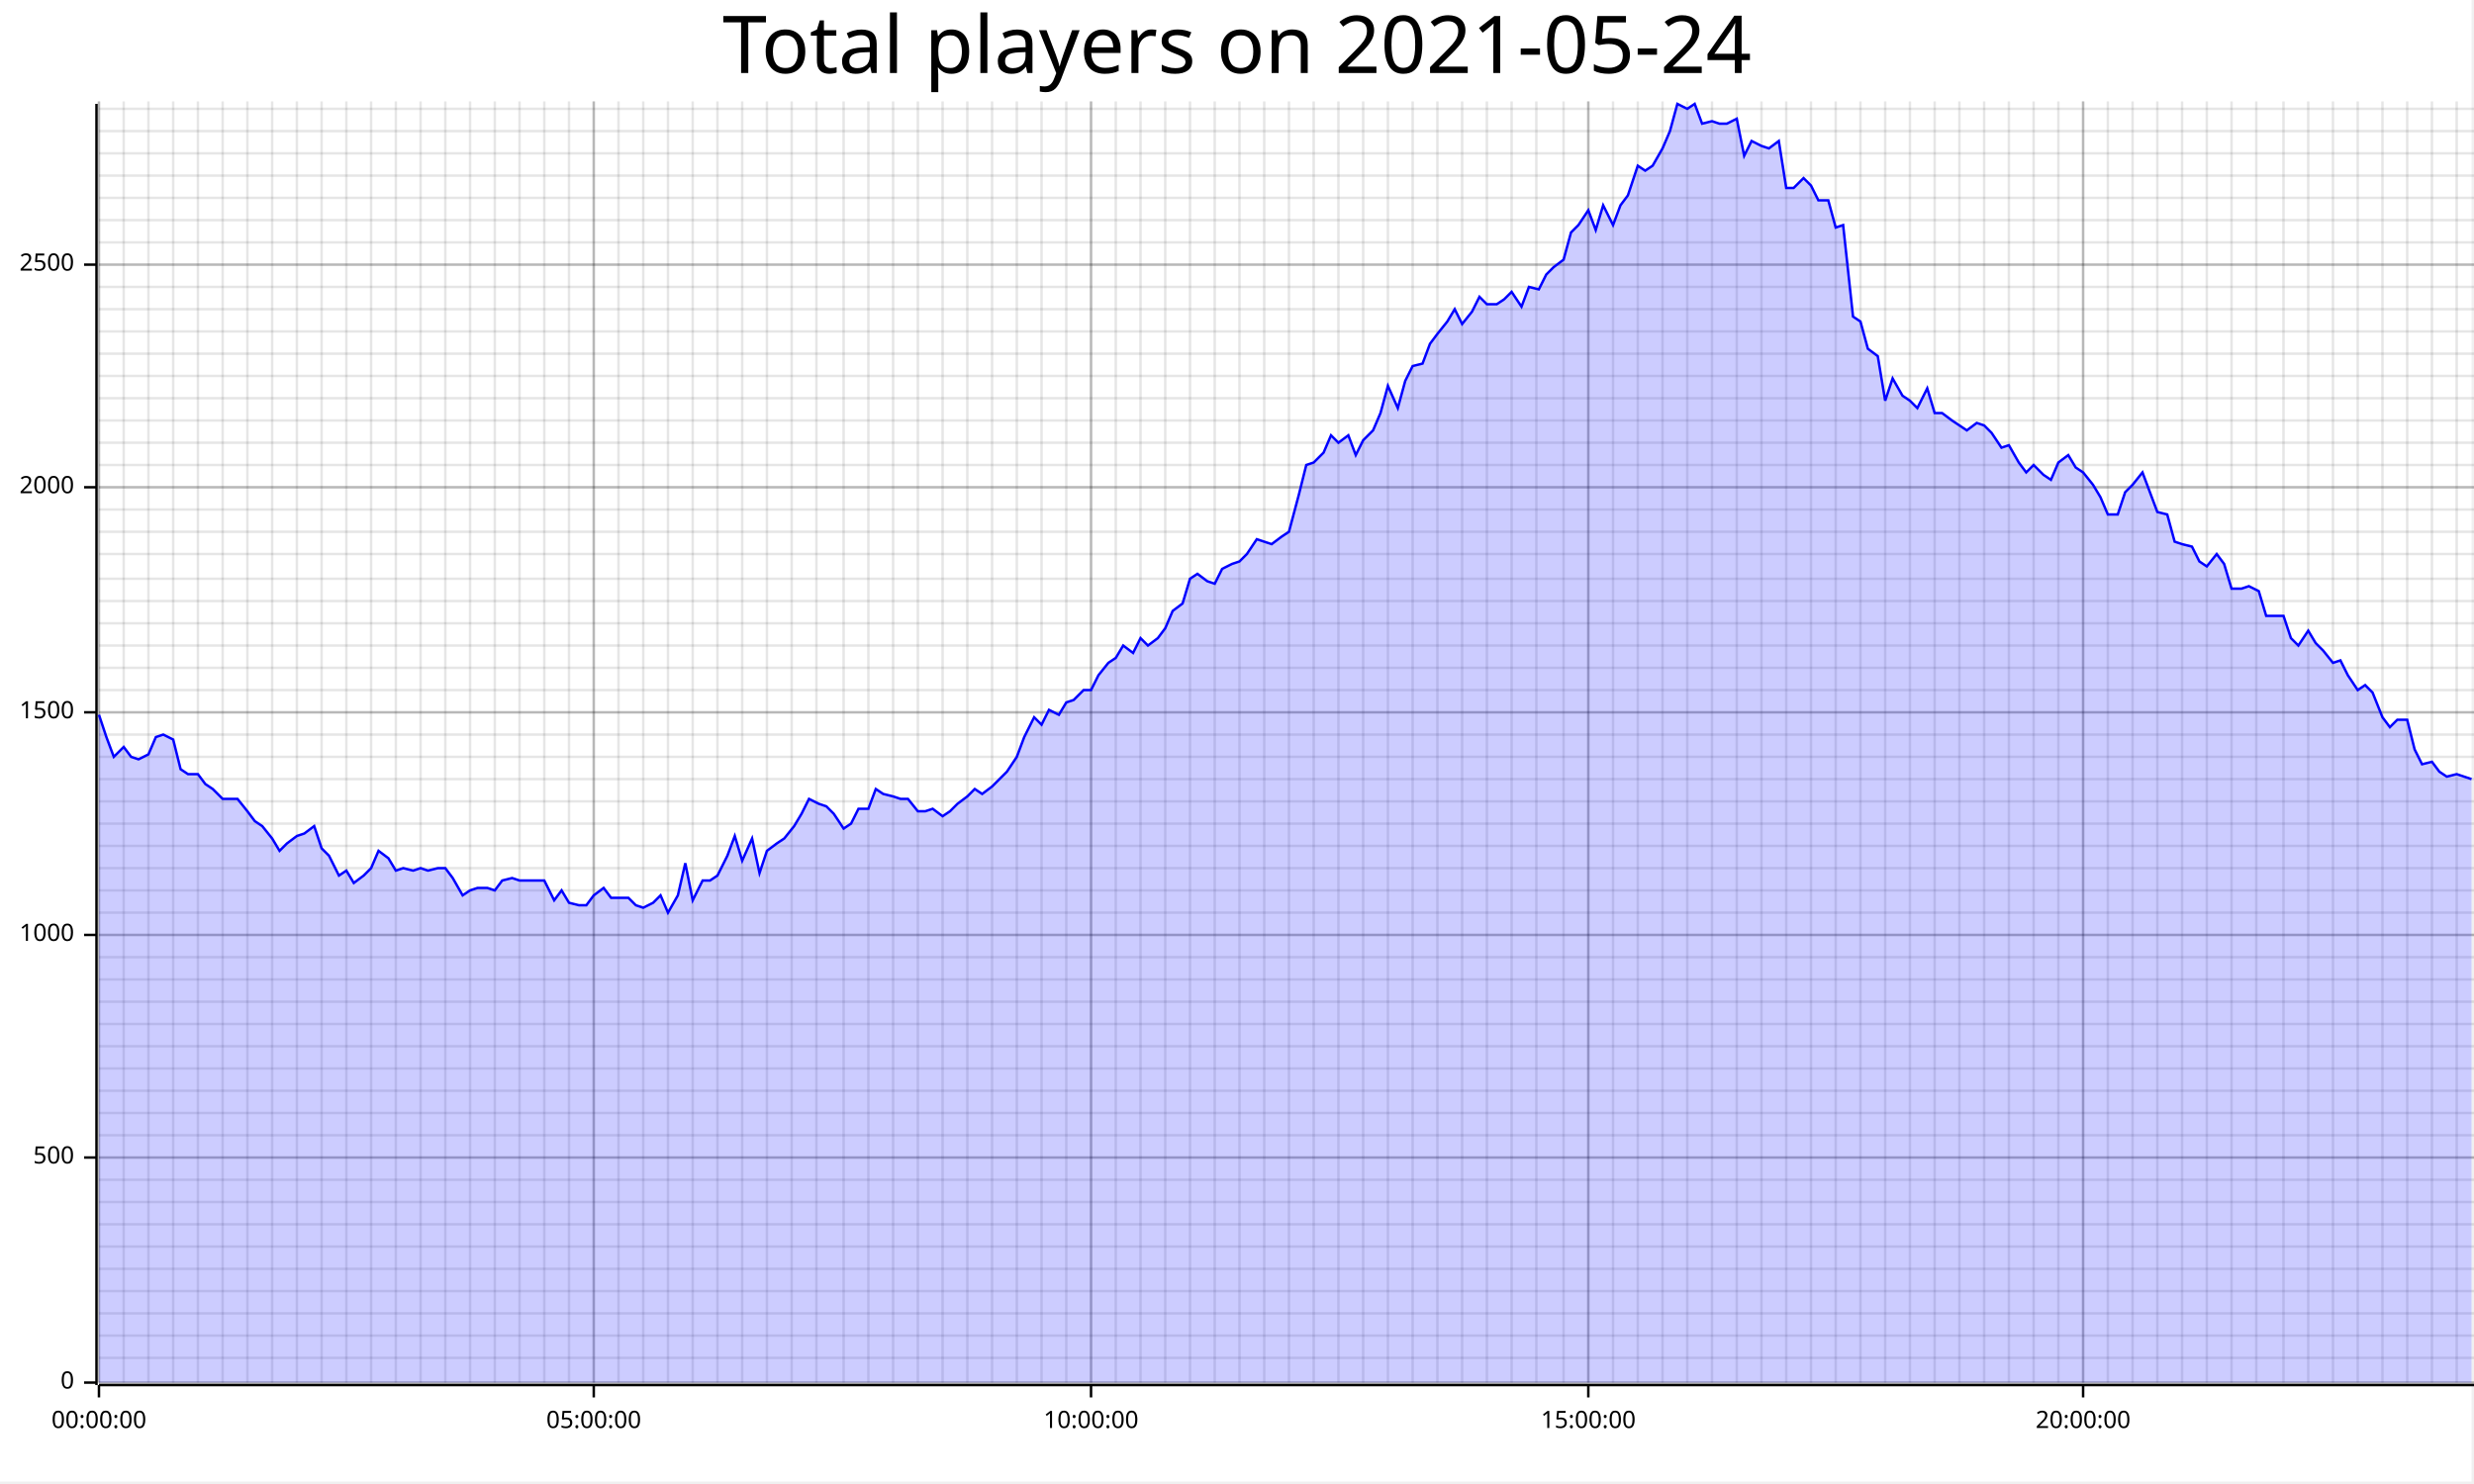
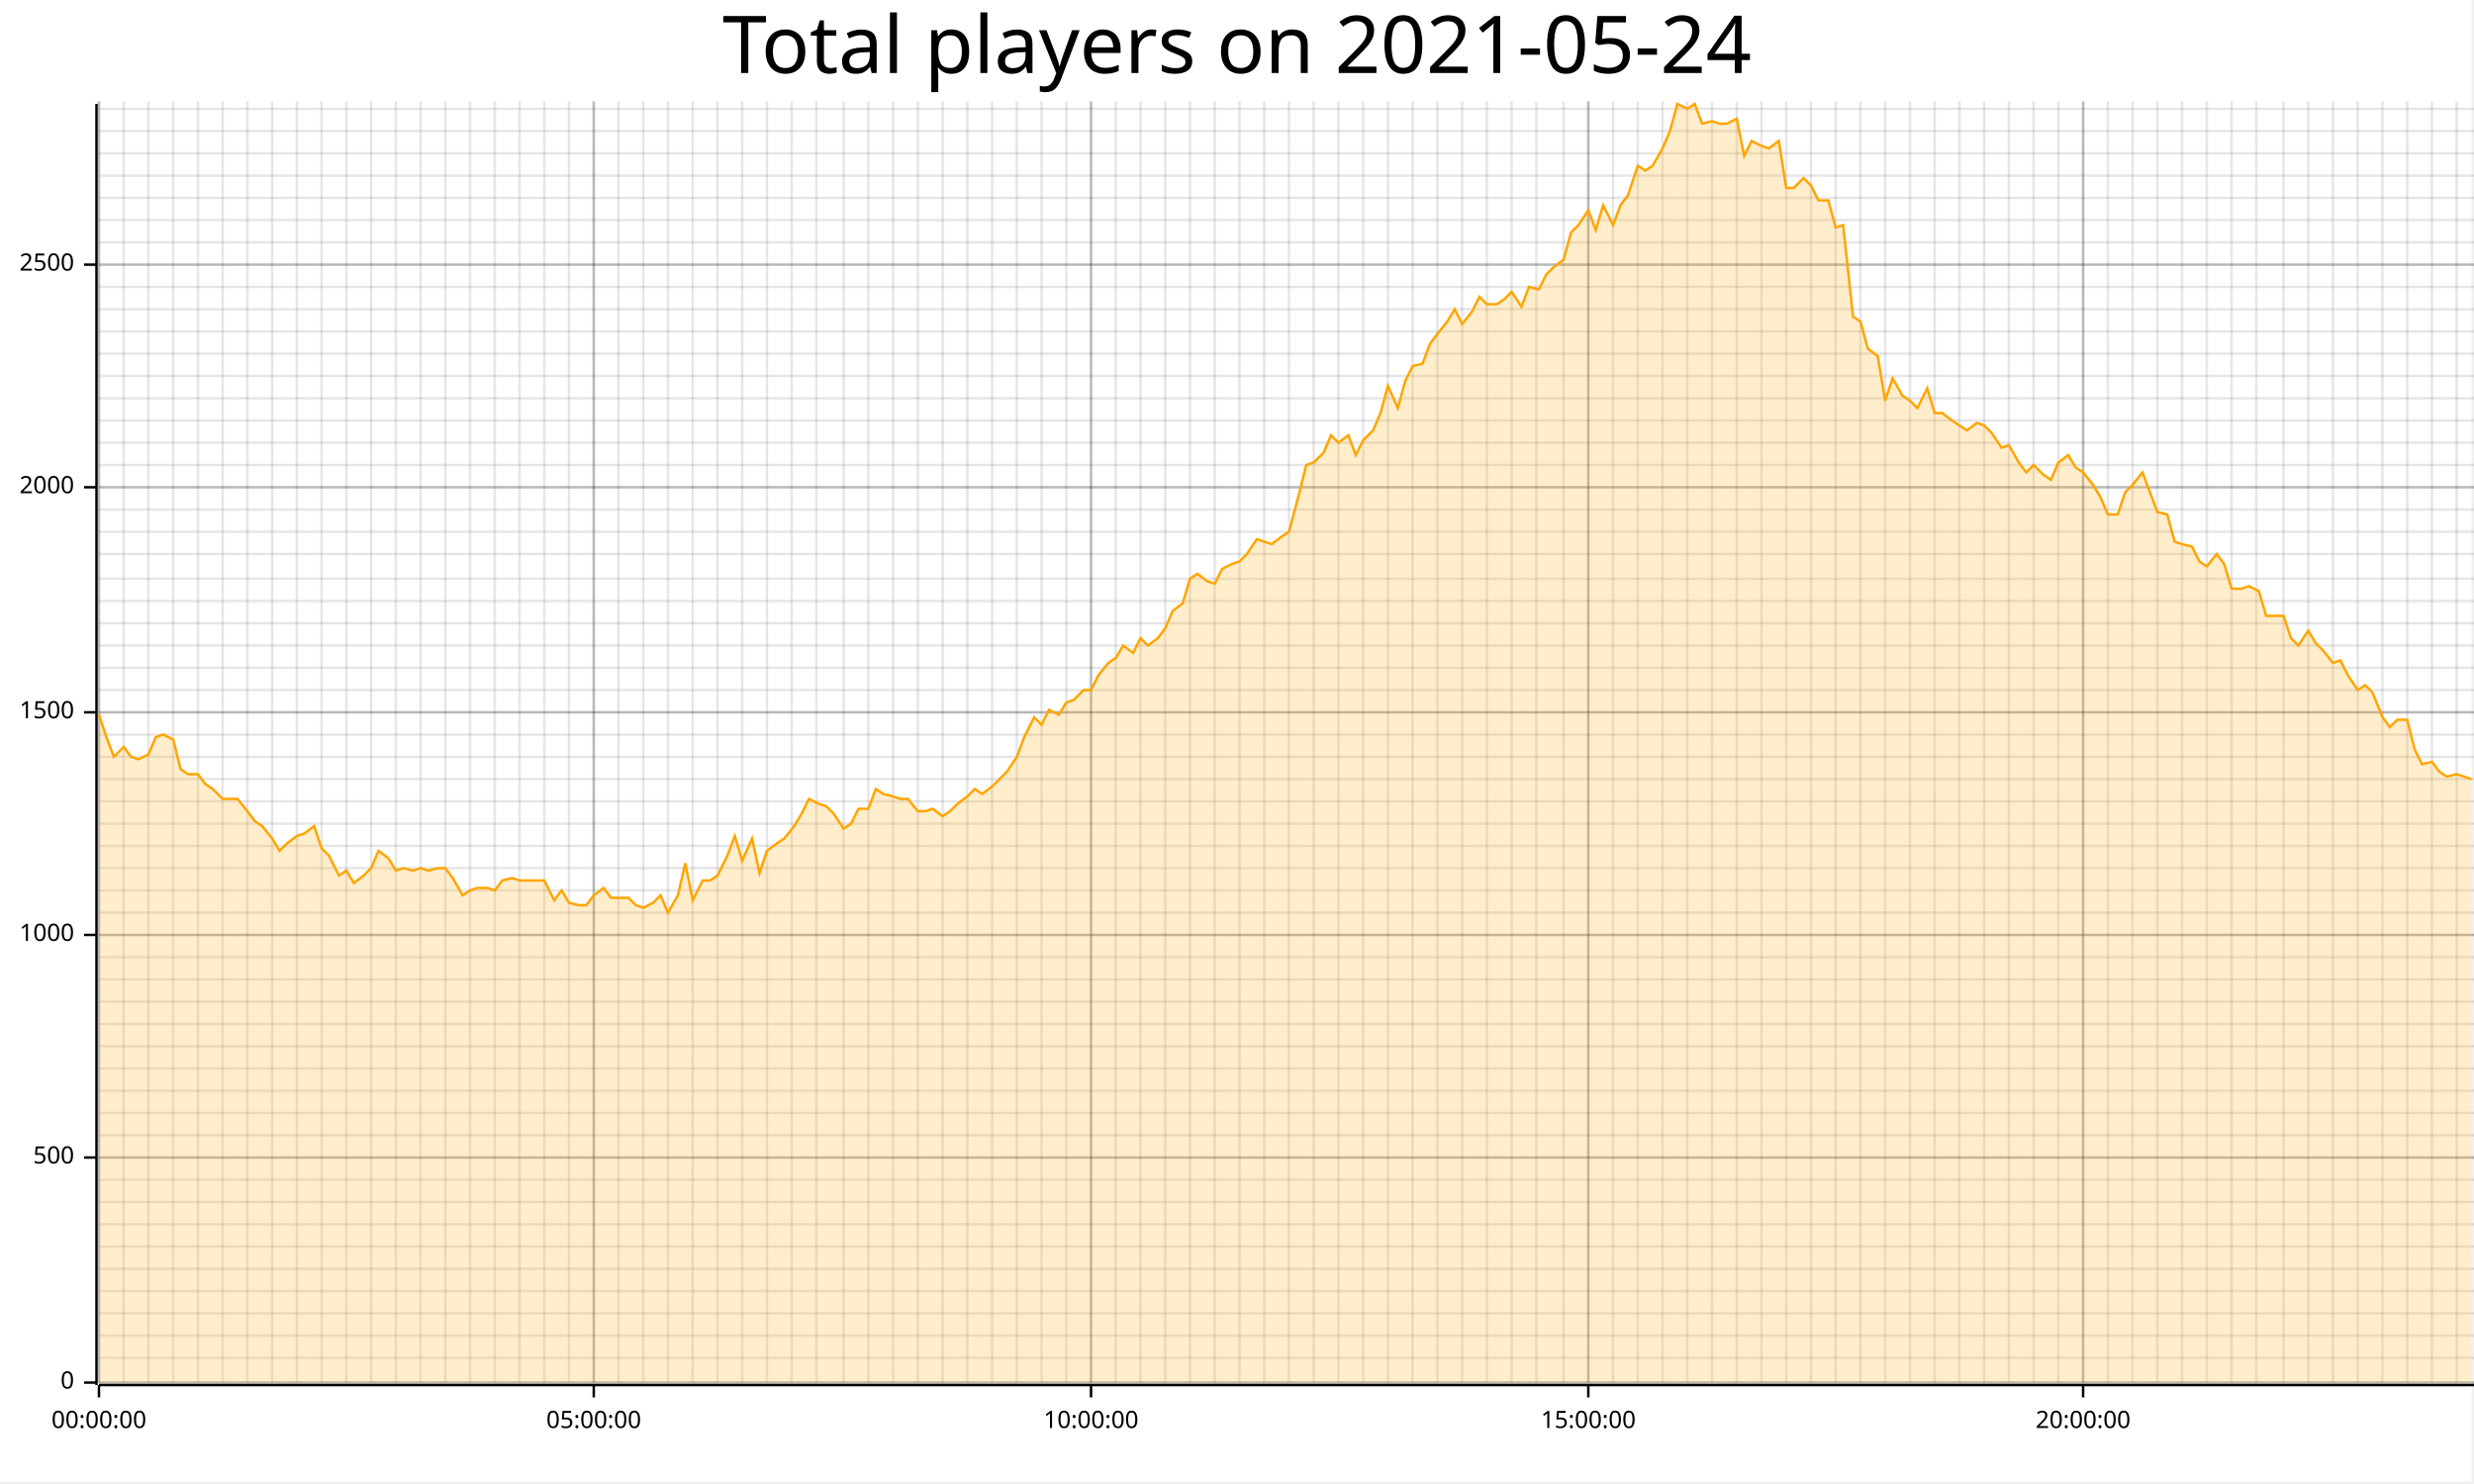
<svg xmlns="http://www.w3.org/2000/svg" width="1000" height="600" viewBox="0 0 1000 600">
  <rect x="0" y="0" width="999" height="599" opacity="1" fill="#FFFFFF" stroke="none" />
  <text x="500" y="5" dy="0.76em" text-anchor="middle" font-family="sans-serif" font-size="32.258" opacity="1" fill="#000000">
Total players on 2021-05-24
</text>
  <line opacity="0.1" stroke="#000000" stroke-width="1" x1="40" y1="559" x2="40" y2="41" />
  <line opacity="0.1" stroke="#000000" stroke-width="1" x1="50" y1="559" x2="50" y2="41" />
  <line opacity="0.1" stroke="#000000" stroke-width="1" x1="60" y1="559" x2="60" y2="41" />
  <line opacity="0.1" stroke="#000000" stroke-width="1" x1="70" y1="559" x2="70" y2="41" />
  <line opacity="0.1" stroke="#000000" stroke-width="1" x1="80" y1="559" x2="80" y2="41" />
  <line opacity="0.1" stroke="#000000" stroke-width="1" x1="90" y1="559" x2="90" y2="41" />
  <line opacity="0.1" stroke="#000000" stroke-width="1" x1="100" y1="559" x2="100" y2="41" />
  <line opacity="0.1" stroke="#000000" stroke-width="1" x1="110" y1="559" x2="110" y2="41" />
  <line opacity="0.1" stroke="#000000" stroke-width="1" x1="120" y1="559" x2="120" y2="41" />
  <line opacity="0.1" stroke="#000000" stroke-width="1" x1="130" y1="559" x2="130" y2="41" />
  <line opacity="0.1" stroke="#000000" stroke-width="1" x1="140" y1="559" x2="140" y2="41" />
  <line opacity="0.1" stroke="#000000" stroke-width="1" x1="150" y1="559" x2="150" y2="41" />
  <line opacity="0.1" stroke="#000000" stroke-width="1" x1="160" y1="559" x2="160" y2="41" />
  <line opacity="0.1" stroke="#000000" stroke-width="1" x1="170" y1="559" x2="170" y2="41" />
  <line opacity="0.1" stroke="#000000" stroke-width="1" x1="180" y1="559" x2="180" y2="41" />
  <line opacity="0.1" stroke="#000000" stroke-width="1" x1="190" y1="559" x2="190" y2="41" />
  <line opacity="0.1" stroke="#000000" stroke-width="1" x1="200" y1="559" x2="200" y2="41" />
  <line opacity="0.1" stroke="#000000" stroke-width="1" x1="210" y1="559" x2="210" y2="41" />
  <line opacity="0.1" stroke="#000000" stroke-width="1" x1="220" y1="559" x2="220" y2="41" />
  <line opacity="0.1" stroke="#000000" stroke-width="1" x1="230" y1="559" x2="230" y2="41" />
  <line opacity="0.1" stroke="#000000" stroke-width="1" x1="240" y1="559" x2="240" y2="41" />
  <line opacity="0.1" stroke="#000000" stroke-width="1" x1="250" y1="559" x2="250" y2="41" />
  <line opacity="0.1" stroke="#000000" stroke-width="1" x1="260" y1="559" x2="260" y2="41" />
  <line opacity="0.1" stroke="#000000" stroke-width="1" x1="270" y1="559" x2="270" y2="41" />
  <line opacity="0.1" stroke="#000000" stroke-width="1" x1="280" y1="559" x2="280" y2="41" />
  <line opacity="0.1" stroke="#000000" stroke-width="1" x1="290" y1="559" x2="290" y2="41" />
  <line opacity="0.1" stroke="#000000" stroke-width="1" x1="300" y1="559" x2="300" y2="41" />
  <line opacity="0.1" stroke="#000000" stroke-width="1" x1="310" y1="559" x2="310" y2="41" />
  <line opacity="0.1" stroke="#000000" stroke-width="1" x1="320" y1="559" x2="320" y2="41" />
  <line opacity="0.1" stroke="#000000" stroke-width="1" x1="330" y1="559" x2="330" y2="41" />
  <line opacity="0.1" stroke="#000000" stroke-width="1" x1="341" y1="559" x2="341" y2="41" />
  <line opacity="0.1" stroke="#000000" stroke-width="1" x1="351" y1="559" x2="351" y2="41" />
  <line opacity="0.1" stroke="#000000" stroke-width="1" x1="361" y1="559" x2="361" y2="41" />
  <line opacity="0.1" stroke="#000000" stroke-width="1" x1="371" y1="559" x2="371" y2="41" />
  <line opacity="0.1" stroke="#000000" stroke-width="1" x1="381" y1="559" x2="381" y2="41" />
  <line opacity="0.1" stroke="#000000" stroke-width="1" x1="391" y1="559" x2="391" y2="41" />
  <line opacity="0.1" stroke="#000000" stroke-width="1" x1="401" y1="559" x2="401" y2="41" />
  <line opacity="0.1" stroke="#000000" stroke-width="1" x1="411" y1="559" x2="411" y2="41" />
  <line opacity="0.1" stroke="#000000" stroke-width="1" x1="421" y1="559" x2="421" y2="41" />
  <line opacity="0.1" stroke="#000000" stroke-width="1" x1="431" y1="559" x2="431" y2="41" />
  <line opacity="0.1" stroke="#000000" stroke-width="1" x1="441" y1="559" x2="441" y2="41" />
  <line opacity="0.1" stroke="#000000" stroke-width="1" x1="451" y1="559" x2="451" y2="41" />
  <line opacity="0.1" stroke="#000000" stroke-width="1" x1="461" y1="559" x2="461" y2="41" />
  <line opacity="0.1" stroke="#000000" stroke-width="1" x1="471" y1="559" x2="471" y2="41" />
  <line opacity="0.1" stroke="#000000" stroke-width="1" x1="481" y1="559" x2="481" y2="41" />
  <line opacity="0.1" stroke="#000000" stroke-width="1" x1="491" y1="559" x2="491" y2="41" />
  <line opacity="0.1" stroke="#000000" stroke-width="1" x1="501" y1="559" x2="501" y2="41" />
  <line opacity="0.1" stroke="#000000" stroke-width="1" x1="511" y1="559" x2="511" y2="41" />
  <line opacity="0.1" stroke="#000000" stroke-width="1" x1="521" y1="559" x2="521" y2="41" />
  <line opacity="0.1" stroke="#000000" stroke-width="1" x1="531" y1="559" x2="531" y2="41" />
  <line opacity="0.1" stroke="#000000" stroke-width="1" x1="541" y1="559" x2="541" y2="41" />
  <line opacity="0.1" stroke="#000000" stroke-width="1" x1="551" y1="559" x2="551" y2="41" />
  <line opacity="0.1" stroke="#000000" stroke-width="1" x1="561" y1="559" x2="561" y2="41" />
  <line opacity="0.1" stroke="#000000" stroke-width="1" x1="571" y1="559" x2="571" y2="41" />
  <line opacity="0.1" stroke="#000000" stroke-width="1" x1="581" y1="559" x2="581" y2="41" />
  <line opacity="0.1" stroke="#000000" stroke-width="1" x1="591" y1="559" x2="591" y2="41" />
  <line opacity="0.1" stroke="#000000" stroke-width="1" x1="601" y1="559" x2="601" y2="41" />
  <line opacity="0.1" stroke="#000000" stroke-width="1" x1="611" y1="559" x2="611" y2="41" />
  <line opacity="0.1" stroke="#000000" stroke-width="1" x1="621" y1="559" x2="621" y2="41" />
  <line opacity="0.1" stroke="#000000" stroke-width="1" x1="632" y1="559" x2="632" y2="41" />
  <line opacity="0.1" stroke="#000000" stroke-width="1" x1="642" y1="559" x2="642" y2="41" />
  <line opacity="0.1" stroke="#000000" stroke-width="1" x1="652" y1="559" x2="652" y2="41" />
  <line opacity="0.1" stroke="#000000" stroke-width="1" x1="662" y1="559" x2="662" y2="41" />
  <line opacity="0.1" stroke="#000000" stroke-width="1" x1="672" y1="559" x2="672" y2="41" />
  <line opacity="0.1" stroke="#000000" stroke-width="1" x1="682" y1="559" x2="682" y2="41" />
  <line opacity="0.1" stroke="#000000" stroke-width="1" x1="692" y1="559" x2="692" y2="41" />
  <line opacity="0.1" stroke="#000000" stroke-width="1" x1="702" y1="559" x2="702" y2="41" />
  <line opacity="0.1" stroke="#000000" stroke-width="1" x1="712" y1="559" x2="712" y2="41" />
  <line opacity="0.1" stroke="#000000" stroke-width="1" x1="722" y1="559" x2="722" y2="41" />
  <line opacity="0.1" stroke="#000000" stroke-width="1" x1="732" y1="559" x2="732" y2="41" />
  <line opacity="0.1" stroke="#000000" stroke-width="1" x1="742" y1="559" x2="742" y2="41" />
  <line opacity="0.1" stroke="#000000" stroke-width="1" x1="752" y1="559" x2="752" y2="41" />
  <line opacity="0.1" stroke="#000000" stroke-width="1" x1="762" y1="559" x2="762" y2="41" />
  <line opacity="0.1" stroke="#000000" stroke-width="1" x1="772" y1="559" x2="772" y2="41" />
  <line opacity="0.1" stroke="#000000" stroke-width="1" x1="782" y1="559" x2="782" y2="41" />
  <line opacity="0.1" stroke="#000000" stroke-width="1" x1="792" y1="559" x2="792" y2="41" />
  <line opacity="0.1" stroke="#000000" stroke-width="1" x1="802" y1="559" x2="802" y2="41" />
  <line opacity="0.1" stroke="#000000" stroke-width="1" x1="812" y1="559" x2="812" y2="41" />
  <line opacity="0.1" stroke="#000000" stroke-width="1" x1="822" y1="559" x2="822" y2="41" />
  <line opacity="0.1" stroke="#000000" stroke-width="1" x1="832" y1="559" x2="832" y2="41" />
  <line opacity="0.1" stroke="#000000" stroke-width="1" x1="842" y1="559" x2="842" y2="41" />
  <line opacity="0.1" stroke="#000000" stroke-width="1" x1="852" y1="559" x2="852" y2="41" />
  <line opacity="0.1" stroke="#000000" stroke-width="1" x1="862" y1="559" x2="862" y2="41" />
  <line opacity="0.1" stroke="#000000" stroke-width="1" x1="872" y1="559" x2="872" y2="41" />
  <line opacity="0.1" stroke="#000000" stroke-width="1" x1="882" y1="559" x2="882" y2="41" />
  <line opacity="0.1" stroke="#000000" stroke-width="1" x1="892" y1="559" x2="892" y2="41" />
  <line opacity="0.1" stroke="#000000" stroke-width="1" x1="902" y1="559" x2="902" y2="41" />
  <line opacity="0.1" stroke="#000000" stroke-width="1" x1="912" y1="559" x2="912" y2="41" />
  <line opacity="0.1" stroke="#000000" stroke-width="1" x1="923" y1="559" x2="923" y2="41" />
  <line opacity="0.1" stroke="#000000" stroke-width="1" x1="933" y1="559" x2="933" y2="41" />
  <line opacity="0.1" stroke="#000000" stroke-width="1" x1="943" y1="559" x2="943" y2="41" />
  <line opacity="0.1" stroke="#000000" stroke-width="1" x1="953" y1="559" x2="953" y2="41" />
  <line opacity="0.1" stroke="#000000" stroke-width="1" x1="963" y1="559" x2="963" y2="41" />
  <line opacity="0.1" stroke="#000000" stroke-width="1" x1="973" y1="559" x2="973" y2="41" />
  <line opacity="0.1" stroke="#000000" stroke-width="1" x1="983" y1="559" x2="983" y2="41" />
  <line opacity="0.1" stroke="#000000" stroke-width="1" x1="993" y1="559" x2="993" y2="41" />
  <line opacity="0.1" stroke="#000000" stroke-width="1" x1="40" y1="559" x2="1000" y2="559" />
  <line opacity="0.1" stroke="#000000" stroke-width="1" x1="40" y1="549" x2="1000" y2="549" />
  <line opacity="0.1" stroke="#000000" stroke-width="1" x1="40" y1="540" x2="1000" y2="540" />
  <line opacity="0.1" stroke="#000000" stroke-width="1" x1="40" y1="531" x2="1000" y2="531" />
  <line opacity="0.1" stroke="#000000" stroke-width="1" x1="40" y1="522" x2="1000" y2="522" />
  <line opacity="0.1" stroke="#000000" stroke-width="1" x1="40" y1="513" x2="1000" y2="513" />
  <line opacity="0.1" stroke="#000000" stroke-width="1" x1="40" y1="504" x2="1000" y2="504" />
  <line opacity="0.1" stroke="#000000" stroke-width="1" x1="40" y1="495" x2="1000" y2="495" />
  <line opacity="0.1" stroke="#000000" stroke-width="1" x1="40" y1="486" x2="1000" y2="486" />
  <line opacity="0.1" stroke="#000000" stroke-width="1" x1="40" y1="477" x2="1000" y2="477" />
  <line opacity="0.1" stroke="#000000" stroke-width="1" x1="40" y1="468" x2="1000" y2="468" />
  <line opacity="0.1" stroke="#000000" stroke-width="1" x1="40" y1="459" x2="1000" y2="459" />
  <line opacity="0.1" stroke="#000000" stroke-width="1" x1="40" y1="450" x2="1000" y2="450" />
  <line opacity="0.1" stroke="#000000" stroke-width="1" x1="40" y1="441" x2="1000" y2="441" />
  <line opacity="0.1" stroke="#000000" stroke-width="1" x1="40" y1="432" x2="1000" y2="432" />
  <line opacity="0.1" stroke="#000000" stroke-width="1" x1="40" y1="423" x2="1000" y2="423" />
  <line opacity="0.1" stroke="#000000" stroke-width="1" x1="40" y1="414" x2="1000" y2="414" />
  <line opacity="0.1" stroke="#000000" stroke-width="1" x1="40" y1="405" x2="1000" y2="405" />
  <line opacity="0.1" stroke="#000000" stroke-width="1" x1="40" y1="396" x2="1000" y2="396" />
  <line opacity="0.1" stroke="#000000" stroke-width="1" x1="40" y1="387" x2="1000" y2="387" />
  <line opacity="0.1" stroke="#000000" stroke-width="1" x1="40" y1="378" x2="1000" y2="378" />
  <line opacity="0.1" stroke="#000000" stroke-width="1" x1="40" y1="369" x2="1000" y2="369" />
  <line opacity="0.1" stroke="#000000" stroke-width="1" x1="40" y1="360" x2="1000" y2="360" />
  <line opacity="0.1" stroke="#000000" stroke-width="1" x1="40" y1="351" x2="1000" y2="351" />
  <line opacity="0.1" stroke="#000000" stroke-width="1" x1="40" y1="342" x2="1000" y2="342" />
  <line opacity="0.1" stroke="#000000" stroke-width="1" x1="40" y1="333" x2="1000" y2="333" />
  <line opacity="0.1" stroke="#000000" stroke-width="1" x1="40" y1="324" x2="1000" y2="324" />
  <line opacity="0.1" stroke="#000000" stroke-width="1" x1="40" y1="315" x2="1000" y2="315" />
  <line opacity="0.1" stroke="#000000" stroke-width="1" x1="40" y1="306" x2="1000" y2="306" />
  <line opacity="0.1" stroke="#000000" stroke-width="1" x1="40" y1="297" x2="1000" y2="297" />
  <line opacity="0.1" stroke="#000000" stroke-width="1" x1="40" y1="288" x2="1000" y2="288" />
  <line opacity="0.1" stroke="#000000" stroke-width="1" x1="40" y1="279" x2="1000" y2="279" />
  <line opacity="0.1" stroke="#000000" stroke-width="1" x1="40" y1="270" x2="1000" y2="270" />
  <line opacity="0.1" stroke="#000000" stroke-width="1" x1="40" y1="261" x2="1000" y2="261" />
  <line opacity="0.1" stroke="#000000" stroke-width="1" x1="40" y1="252" x2="1000" y2="252" />
  <line opacity="0.1" stroke="#000000" stroke-width="1" x1="40" y1="243" x2="1000" y2="243" />
  <line opacity="0.1" stroke="#000000" stroke-width="1" x1="40" y1="234" x2="1000" y2="234" />
  <line opacity="0.1" stroke="#000000" stroke-width="1" x1="40" y1="224" x2="1000" y2="224" />
  <line opacity="0.1" stroke="#000000" stroke-width="1" x1="40" y1="215" x2="1000" y2="215" />
  <line opacity="0.1" stroke="#000000" stroke-width="1" x1="40" y1="206" x2="1000" y2="206" />
  <line opacity="0.1" stroke="#000000" stroke-width="1" x1="40" y1="197" x2="1000" y2="197" />
  <line opacity="0.1" stroke="#000000" stroke-width="1" x1="40" y1="188" x2="1000" y2="188" />
  <line opacity="0.1" stroke="#000000" stroke-width="1" x1="40" y1="179" x2="1000" y2="179" />
  <line opacity="0.1" stroke="#000000" stroke-width="1" x1="40" y1="170" x2="1000" y2="170" />
  <line opacity="0.1" stroke="#000000" stroke-width="1" x1="40" y1="161" x2="1000" y2="161" />
  <line opacity="0.1" stroke="#000000" stroke-width="1" x1="40" y1="152" x2="1000" y2="152" />
  <line opacity="0.1" stroke="#000000" stroke-width="1" x1="40" y1="143" x2="1000" y2="143" />
  <line opacity="0.1" stroke="#000000" stroke-width="1" x1="40" y1="134" x2="1000" y2="134" />
  <line opacity="0.1" stroke="#000000" stroke-width="1" x1="40" y1="125" x2="1000" y2="125" />
  <line opacity="0.1" stroke="#000000" stroke-width="1" x1="40" y1="116" x2="1000" y2="116" />
  <line opacity="0.1" stroke="#000000" stroke-width="1" x1="40" y1="107" x2="1000" y2="107" />
  <line opacity="0.1" stroke="#000000" stroke-width="1" x1="40" y1="98" x2="1000" y2="98" />
  <line opacity="0.1" stroke="#000000" stroke-width="1" x1="40" y1="89" x2="1000" y2="89" />
  <line opacity="0.1" stroke="#000000" stroke-width="1" x1="40" y1="80" x2="1000" y2="80" />
  <line opacity="0.1" stroke="#000000" stroke-width="1" x1="40" y1="71" x2="1000" y2="71" />
  <line opacity="0.1" stroke="#000000" stroke-width="1" x1="40" y1="62" x2="1000" y2="62" />
  <line opacity="0.1" stroke="#000000" stroke-width="1" x1="40" y1="53" x2="1000" y2="53" />
  <line opacity="0.1" stroke="#000000" stroke-width="1" x1="40" y1="44" x2="1000" y2="44" />
  <line opacity="0.2" stroke="#000000" stroke-width="1" x1="40" y1="559" x2="40" y2="41" />
  <line opacity="0.2" stroke="#000000" stroke-width="1" x1="240" y1="559" x2="240" y2="41" />
  <line opacity="0.2" stroke="#000000" stroke-width="1" x1="441" y1="559" x2="441" y2="41" />
  <line opacity="0.2" stroke="#000000" stroke-width="1" x1="642" y1="559" x2="642" y2="41" />
  <line opacity="0.2" stroke="#000000" stroke-width="1" x1="842" y1="559" x2="842" y2="41" />
  <line opacity="0.2" stroke="#000000" stroke-width="1" x1="40" y1="559" x2="1000" y2="559" />
  <line opacity="0.2" stroke="#000000" stroke-width="1" x1="40" y1="468" x2="1000" y2="468" />
  <line opacity="0.2" stroke="#000000" stroke-width="1" x1="40" y1="378" x2="1000" y2="378" />
  <line opacity="0.2" stroke="#000000" stroke-width="1" x1="40" y1="288" x2="1000" y2="288" />
  <line opacity="0.2" stroke="#000000" stroke-width="1" x1="40" y1="197" x2="1000" y2="197" />
  <line opacity="0.2" stroke="#000000" stroke-width="1" x1="40" y1="107" x2="1000" y2="107" />
  <polyline fill="none" opacity="1" stroke="#000000" stroke-width="1" points="39,42 39,560 " />
  <text x="30" y="559" dy="0.5ex" text-anchor="end" font-family="sans-serif" font-size="9.677" opacity="1" fill="#000000">
0
</text>
  <polyline fill="none" opacity="1" stroke="#000000" stroke-width="1" points="34,559 39,559 " />
  <text x="30" y="468" dy="0.5ex" text-anchor="end" font-family="sans-serif" font-size="9.677" opacity="1" fill="#000000">
500
</text>
  <polyline fill="none" opacity="1" stroke="#000000" stroke-width="1" points="34,468 39,468 " />
  <text x="30" y="378" dy="0.5ex" text-anchor="end" font-family="sans-serif" font-size="9.677" opacity="1" fill="#000000">
1000
</text>
  <polyline fill="none" opacity="1" stroke="#000000" stroke-width="1" points="34,378 39,378 " />
  <text x="30" y="288" dy="0.5ex" text-anchor="end" font-family="sans-serif" font-size="9.677" opacity="1" fill="#000000">
1500
</text>
  <polyline fill="none" opacity="1" stroke="#000000" stroke-width="1" points="34,288 39,288 " />
  <text x="30" y="197" dy="0.5ex" text-anchor="end" font-family="sans-serif" font-size="9.677" opacity="1" fill="#000000">
2000
</text>
  <polyline fill="none" opacity="1" stroke="#000000" stroke-width="1" points="34,197 39,197 " />
  <text x="30" y="107" dy="0.5ex" text-anchor="end" font-family="sans-serif" font-size="9.677" opacity="1" fill="#000000">
2500
</text>
  <polyline fill="none" opacity="1" stroke="#000000" stroke-width="1" points="34,107 39,107 " />
  <polyline fill="none" opacity="1" stroke="#000000" stroke-width="1" points="40,560 1000,560 " />
  <text x="40" y="570" dy="0.76em" text-anchor="middle" font-family="sans-serif" font-size="9.677" opacity="1" fill="#000000">
00:00:00
</text>
  <polyline fill="none" opacity="1" stroke="#000000" stroke-width="1" points="40,560 40,565 " />
  <text x="240" y="570" dy="0.76em" text-anchor="middle" font-family="sans-serif" font-size="9.677" opacity="1" fill="#000000">
05:00:00
</text>
  <polyline fill="none" opacity="1" stroke="#000000" stroke-width="1" points="240,560 240,565 " />
  <text x="441" y="570" dy="0.76em" text-anchor="middle" font-family="sans-serif" font-size="9.677" opacity="1" fill="#000000">
10:00:00
</text>
  <polyline fill="none" opacity="1" stroke="#000000" stroke-width="1" points="441,560 441,565 " />
  <text x="642" y="570" dy="0.76em" text-anchor="middle" font-family="sans-serif" font-size="9.677" opacity="1" fill="#000000">
15:00:00
</text>
  <polyline fill="none" opacity="1" stroke="#000000" stroke-width="1" points="642,560 642,565 " />
  <text x="842" y="570" dy="0.76em" text-anchor="middle" font-family="sans-serif" font-size="9.677" opacity="1" fill="#000000">
20:00:00
</text>
  <polyline fill="none" opacity="1" stroke="#000000" stroke-width="1" points="842,560 842,565 " />
-   <polygon opacity="0.2" fill="#0000FF" points="40,289 43,298 46,306 50,302 53,306 56,307 60,305 63,298 66,297 70,299 73,311 76,313 80,313 83,317 86,319 90,323 93,323 96,323 100,328 103,332 106,334 110,339 113,344 116,341 120,338 123,337 127,334 130,343 133,346 137,354 140,352 143,357 147,354 150,351 153,344 157,347 160,352 163,351 167,352 170,351 173,352 177,351 180,351 183,355 187,362 190,360 193,359 197,359 200,360 203,356 207,355 210,356 213,356 217,356 220,356 224,364 227,360 230,365 234,366 237,366 240,362 244,359 247,363 250,363 254,363 257,366 260,367 264,365 267,362 270,369 274,362 277,349 280,364 284,356 287,356 290,354 294,346 297,338 300,348 304,339 307,353 310,344 314,341 317,339 321,334 324,329 327,323 331,325 334,326 337,329 341,335 344,333 347,327 351,327 354,319 357,321 361,322 364,323 367,323 371,328 374,328 377,327 381,330 384,328 387,325 391,322 394,319 397,321 401,318 404,315 407,312 411,306 414,298 418,290 421,293 424,287 428,289 431,284 434,283 438,279 441,279 444,273 448,268 451,266 454,261 458,264 461,258 464,261 468,258 471,254 474,247 478,244 481,234 484,232 488,235 491,236 494,230 498,228 501,227 504,224 508,218 511,219 514,220 518,217 521,215 525,200 528,188 531,187 535,183 538,176 541,179 545,176 548,184 551,178 555,174 558,167 561,156 565,165 568,154 571,148 575,147 578,139 581,135 585,130 588,125 591,131 595,126 598,120 601,123 605,123 608,121 611,118 615,124 618,116 622,117 625,111 628,108 632,105 635,94 638,91 642,85 645,93 648,83 652,91 655,83 658,79 662,67 665,69 668,67 672,60 675,53 678,42 682,44 685,42 688,50 692,49 695,50 698,50 702,48 705,63 708,57 712,59 715,60 719,57 722,76 725,76 729,72 732,75 735,81 739,81 742,92 745,91 749,128 752,130 755,141 759,144 762,162 765,153 769,160 772,162 775,165 779,157 782,167 785,167 789,170 792,172 795,174 799,171 802,172 805,175 809,181 812,180 816,187 819,191 822,188 826,192 829,194 832,187 836,184 839,189 842,191 846,196 849,201 852,208 856,208 859,199 862,196 866,191 869,199 872,207 876,208 879,219 882,220 886,221 889,227 892,229 896,224 899,228 902,238 906,238 909,237 913,239 916,249 919,249 923,249 926,258 929,261 933,255 936,260 939,263 943,268 946,267 949,273 953,279 956,277 959,280 963,290 966,294 969,291 973,291 976,303 979,309 983,308 986,312 989,314 993,313 996,314 999,315 999,559 40,559 " />
-   <polyline fill="none" opacity="1" stroke="#0000FF" stroke-width="1" points="40,289 43,298 46,306 50,302 53,306 56,307 60,305 63,298 66,297 70,299 73,311 76,313 80,313 83,317 86,319 90,323 93,323 96,323 100,328 103,332 106,334 110,339 113,344 116,341 120,338 123,337 127,334 130,343 133,346 137,354 140,352 143,357 147,354 150,351 153,344 157,347 160,352 163,351 167,352 170,351 173,352 177,351 180,351 183,355 187,362 190,360 193,359 197,359 200,360 203,356 207,355 210,356 213,356 217,356 220,356 224,364 227,360 230,365 234,366 237,366 240,362 244,359 247,363 250,363 254,363 257,366 260,367 264,365 267,362 270,369 274,362 277,349 280,364 284,356 287,356 290,354 294,346 297,338 300,348 304,339 307,353 310,344 314,341 317,339 321,334 324,329 327,323 331,325 334,326 337,329 341,335 344,333 347,327 351,327 354,319 357,321 361,322 364,323 367,323 371,328 374,328 377,327 381,330 384,328 387,325 391,322 394,319 397,321 401,318 404,315 407,312 411,306 414,298 418,290 421,293 424,287 428,289 431,284 434,283 438,279 441,279 444,273 448,268 451,266 454,261 458,264 461,258 464,261 468,258 471,254 474,247 478,244 481,234 484,232 488,235 491,236 494,230 498,228 501,227 504,224 508,218 511,219 514,220 518,217 521,215 525,200 528,188 531,187 535,183 538,176 541,179 545,176 548,184 551,178 555,174 558,167 561,156 565,165 568,154 571,148 575,147 578,139 581,135 585,130 588,125 591,131 595,126 598,120 601,123 605,123 608,121 611,118 615,124 618,116 622,117 625,111 628,108 632,105 635,94 638,91 642,85 645,93 648,83 652,91 655,83 658,79 662,67 665,69 668,67 672,60 675,53 678,42 682,44 685,42 688,50 692,49 695,50 698,50 702,48 705,63 708,57 712,59 715,60 719,57 722,76 725,76 729,72 732,75 735,81 739,81 742,92 745,91 749,128 752,130 755,141 759,144 762,162 765,153 769,160 772,162 775,165 779,157 782,167 785,167 789,170 792,172 795,174 799,171 802,172 805,175 809,181 812,180 816,187 819,191 822,188 826,192 829,194 832,187 836,184 839,189 842,191 846,196 849,201 852,208 856,208 859,199 862,196 866,191 869,199 872,207 876,208 879,219 882,220 886,221 889,227 892,229 896,224 899,228 902,238 906,238 909,237 913,239 916,249 919,249 923,249 926,258 929,261 933,255 936,260 939,263 943,268 946,267 949,273 953,279 956,277 959,280 963,290 966,294 969,291 973,291 976,303 979,309 983,308 986,312 989,314 993,313 996,314 999,315 " />
+   <polygon opacity="0.2" fill="#FFA500" points="40,289 43,298 46,306 50,302 53,306 56,307 60,305 63,298 66,297 70,299 73,311 76,313 80,313 83,317 86,319 90,323 93,323 96,323 100,328 103,332 106,334 110,339 113,344 116,341 120,338 123,337 127,334 130,343 133,346 137,354 140,352 143,357 147,354 150,351 153,344 157,347 160,352 163,351 167,352 170,351 173,352 177,351 180,351 183,355 187,362 190,360 193,359 197,359 200,360 203,356 207,355 210,356 213,356 217,356 220,356 224,364 227,360 230,365 234,366 237,366 240,362 244,359 247,363 250,363 254,363 257,366 260,367 264,365 267,362 270,369 274,362 277,349 280,364 284,356 287,356 290,354 294,346 297,338 300,348 304,339 307,353 310,344 314,341 317,339 321,334 324,329 327,323 331,325 334,326 337,329 341,335 344,333 347,327 351,327 354,319 357,321 361,322 364,323 367,323 371,328 374,328 377,327 381,330 384,328 387,325 391,322 394,319 397,321 401,318 404,315 407,312 411,306 414,298 418,290 421,293 424,287 428,289 431,284 434,283 438,279 441,279 444,273 448,268 451,266 454,261 458,264 461,258 464,261 468,258 471,254 474,247 478,244 481,234 484,232 488,235 491,236 494,230 498,228 501,227 504,224 508,218 511,219 514,220 518,217 521,215 525,200 528,188 531,187 535,183 538,176 541,179 545,176 548,184 551,178 555,174 558,167 561,156 565,165 568,154 571,148 575,147 578,139 581,135 585,130 588,125 591,131 595,126 598,120 601,123 605,123 608,121 611,118 615,124 618,116 622,117 625,111 628,108 632,105 635,94 638,91 642,85 645,93 648,83 652,91 655,83 658,79 662,67 665,69 668,67 672,60 675,53 678,42 682,44 685,42 688,50 692,49 695,50 698,50 702,48 705,63 708,57 712,59 715,60 719,57 722,76 725,76 729,72 732,75 735,81 739,81 742,92 745,91 749,128 752,130 755,141 759,144 762,162 765,153 769,160 772,162 775,165 779,157 782,167 785,167 789,170 792,172 795,174 799,171 802,172 805,175 809,181 812,180 816,187 819,191 822,188 826,192 829,194 832,187 836,184 839,189 842,191 846,196 849,201 852,208 856,208 859,199 862,196 866,191 869,199 872,207 876,208 879,219 882,220 886,221 889,227 892,229 896,224 899,228 902,238 906,238 909,237 913,239 916,249 919,249 923,249 926,258 929,261 933,255 936,260 939,263 943,268 946,267 949,273 953,279 956,277 959,280 963,290 966,294 969,291 973,291 976,303 979,309 983,308 986,312 989,314 993,313 996,314 999,315 999,559 40,559 " />
+   <polyline fill="none" opacity="1" stroke="#FFA500" stroke-width="1" points="40,289 43,298 46,306 50,302 53,306 56,307 60,305 63,298 66,297 70,299 73,311 76,313 80,313 83,317 86,319 90,323 93,323 96,323 100,328 103,332 106,334 110,339 113,344 116,341 120,338 123,337 127,334 130,343 133,346 137,354 140,352 143,357 147,354 150,351 153,344 157,347 160,352 163,351 167,352 170,351 173,352 177,351 180,351 183,355 187,362 190,360 193,359 197,359 200,360 203,356 207,355 210,356 213,356 217,356 220,356 224,364 227,360 230,365 234,366 237,366 240,362 244,359 247,363 250,363 254,363 257,366 260,367 264,365 267,362 270,369 274,362 277,349 280,364 284,356 287,356 290,354 294,346 297,338 300,348 304,339 307,353 310,344 314,341 317,339 321,334 324,329 327,323 331,325 334,326 337,329 341,335 344,333 347,327 351,327 354,319 357,321 361,322 364,323 367,323 371,328 374,328 377,327 381,330 384,328 387,325 391,322 394,319 397,321 401,318 404,315 407,312 411,306 414,298 418,290 421,293 424,287 428,289 431,284 434,283 438,279 441,279 444,273 448,268 451,266 454,261 458,264 461,258 464,261 468,258 471,254 474,247 478,244 481,234 484,232 488,235 491,236 494,230 498,228 501,227 504,224 508,218 511,219 514,220 518,217 521,215 525,200 528,188 531,187 535,183 538,176 541,179 545,176 548,184 551,178 555,174 558,167 561,156 565,165 568,154 571,148 575,147 578,139 581,135 585,130 588,125 591,131 595,126 598,120 601,123 605,123 608,121 611,118 615,124 618,116 622,117 625,111 628,108 632,105 635,94 638,91 642,85 645,93 648,83 652,91 655,83 658,79 662,67 665,69 668,67 672,60 675,53 678,42 682,44 685,42 688,50 692,49 695,50 698,50 702,48 705,63 708,57 712,59 715,60 719,57 722,76 725,76 729,72 732,75 735,81 739,81 742,92 745,91 749,128 752,130 755,141 759,144 762,162 765,153 769,160 772,162 775,165 779,157 782,167 785,167 789,170 792,172 795,174 799,171 802,172 805,175 809,181 812,180 816,187 819,191 822,188 826,192 829,194 832,187 836,184 839,189 842,191 846,196 849,201 852,208 856,208 859,199 862,196 866,191 869,199 872,207 876,208 879,219 882,220 886,221 889,227 892,229 896,224 899,228 902,238 906,238 909,237 913,239 916,249 919,249 923,249 926,258 929,261 933,255 936,260 939,263 943,268 946,267 949,273 953,279 956,277 959,280 963,290 966,294 969,291 973,291 976,303 979,309 983,308 986,312 989,314 993,313 996,314 999,315 " />
</svg>
